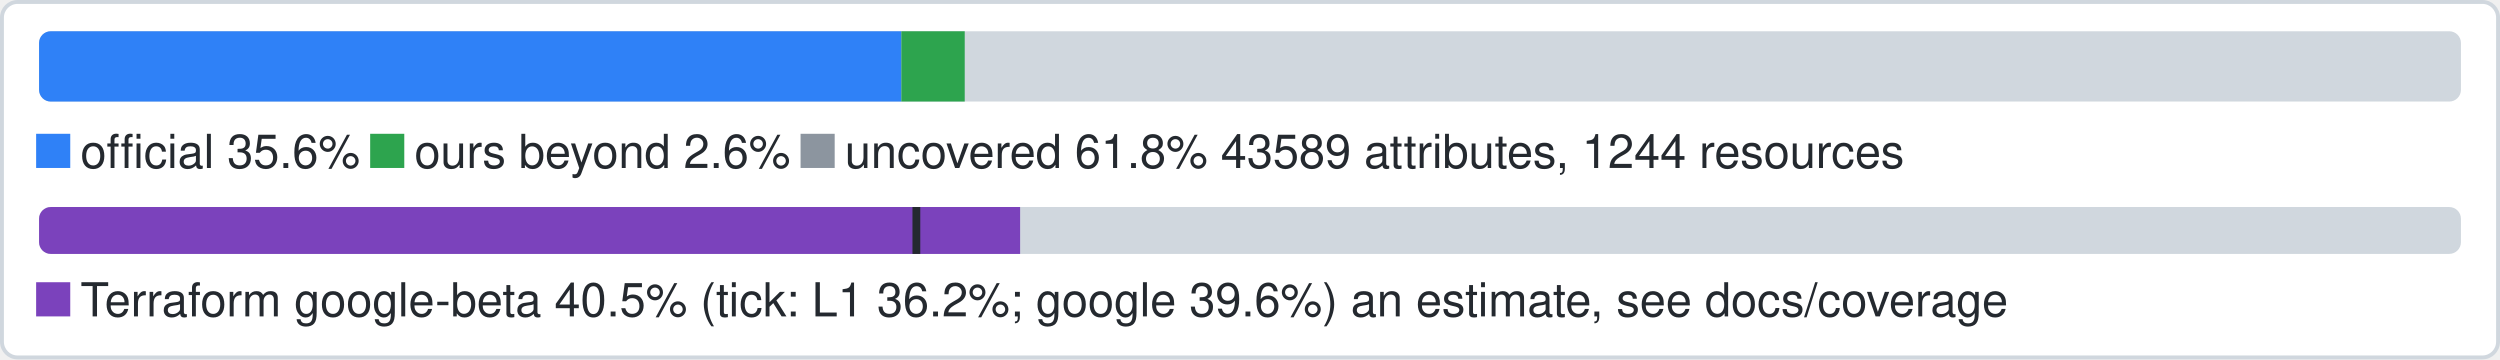
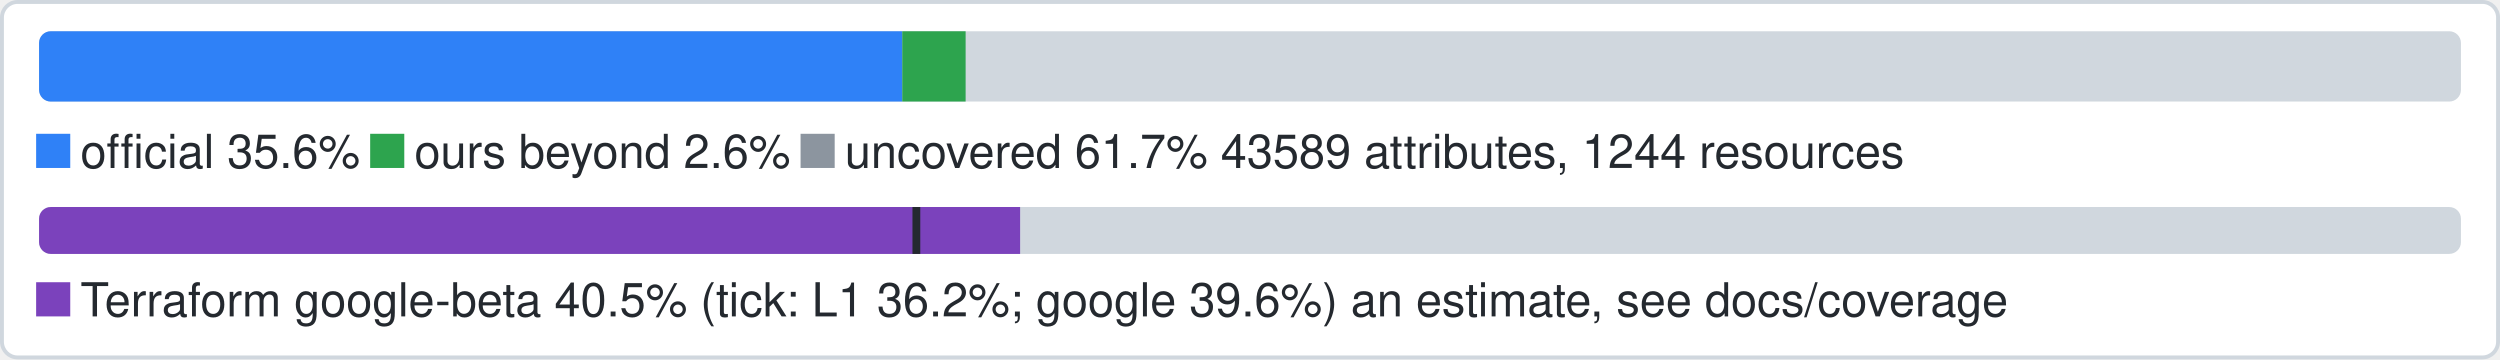
- <svg xmlns="http://www.w3.org/2000/svg" width="640" height="92" viewBox="0 0 640 92" role="img" aria-label="Google Cloud, all services: official 35.6%, ours beyond official 2.6%, uncovered 61.8% of 43589 attributes; Terraform google-beta 40.5% (L1 36.2%), an estimate">
+ <svg xmlns="http://www.w3.org/2000/svg" width="640" height="92" viewBox="0 0 640 92" role="img" aria-label="Google Cloud, all services: official 35.6%, ours beyond official 2.6%, uncovered 61.7% of 43589 attributes; Terraform google-beta 40.5% (L1 36.2%), an estimate">
  <rect x="0.5" y="0.5" width="639" height="91" rx="4" fill="#ffffff" stroke="#d0d7de" />
  <clipPath id="c">
    <rect x="10" y="8" width="620" height="18" rx="3" />
  </clipPath>
  <g clip-path="url(#c)">
    <rect x="10" y="8" width="620" height="18" fill="#d0d7de" />
-     <rect x="10.00" y="8" width="220.75" height="18" fill="#2f81f7" />
-     <rect x="230.75" y="8" width="16.22" height="18" fill="#2da44e" />
+     <rect x="10.00" y="8" width="220.98" height="18" fill="#2f81f7" />
+     <rect x="230.98" y="8" width="16.22" height="18" fill="#2da44e" />
  </g>
  <text x="10" y="43" font-family="-apple-system,BlinkMacSystemFont,Segoe UI,Helvetica,Arial,sans-serif" font-size="12" fill="#24292f">
-     <tspan fill="#2f81f7">■</tspan> official 35.6%   <tspan fill="#2da44e">■</tspan> ours beyond 2.6%   <tspan fill="#8c959f">■</tspan> uncovered 61.8%   43589 attributes, 1244 resources</text>
+     <tspan fill="#2f81f7">■</tspan> official 35.6%   <tspan fill="#2da44e">■</tspan> ours beyond 2.6%   <tspan fill="#8c959f">■</tspan> uncovered 61.7%   43589 attributes, 1244 resources</text>
  <clipPath id="t">
    <rect x="10" y="53" width="620" height="12" rx="3" />
  </clipPath>
  <g clip-path="url(#t)">
    <rect x="10" y="53" width="620" height="12" fill="#d0d7de" />
    <rect x="10" y="53" width="251.15" height="12" fill="#7b42bc" />
    <rect x="233.59" y="53" width="2" height="12" fill="#24292f" />
  </g>
  <text x="10" y="81" font-family="-apple-system,BlinkMacSystemFont,Segoe UI,Helvetica,Arial,sans-serif" font-size="12" fill="#24292f">
    <tspan fill="#7b42bc">■</tspan> Terraform google-beta 40.5% (tick: L1 36.2%; google 39.6%)   an estimate, see docs/coverage</text>
</svg>
